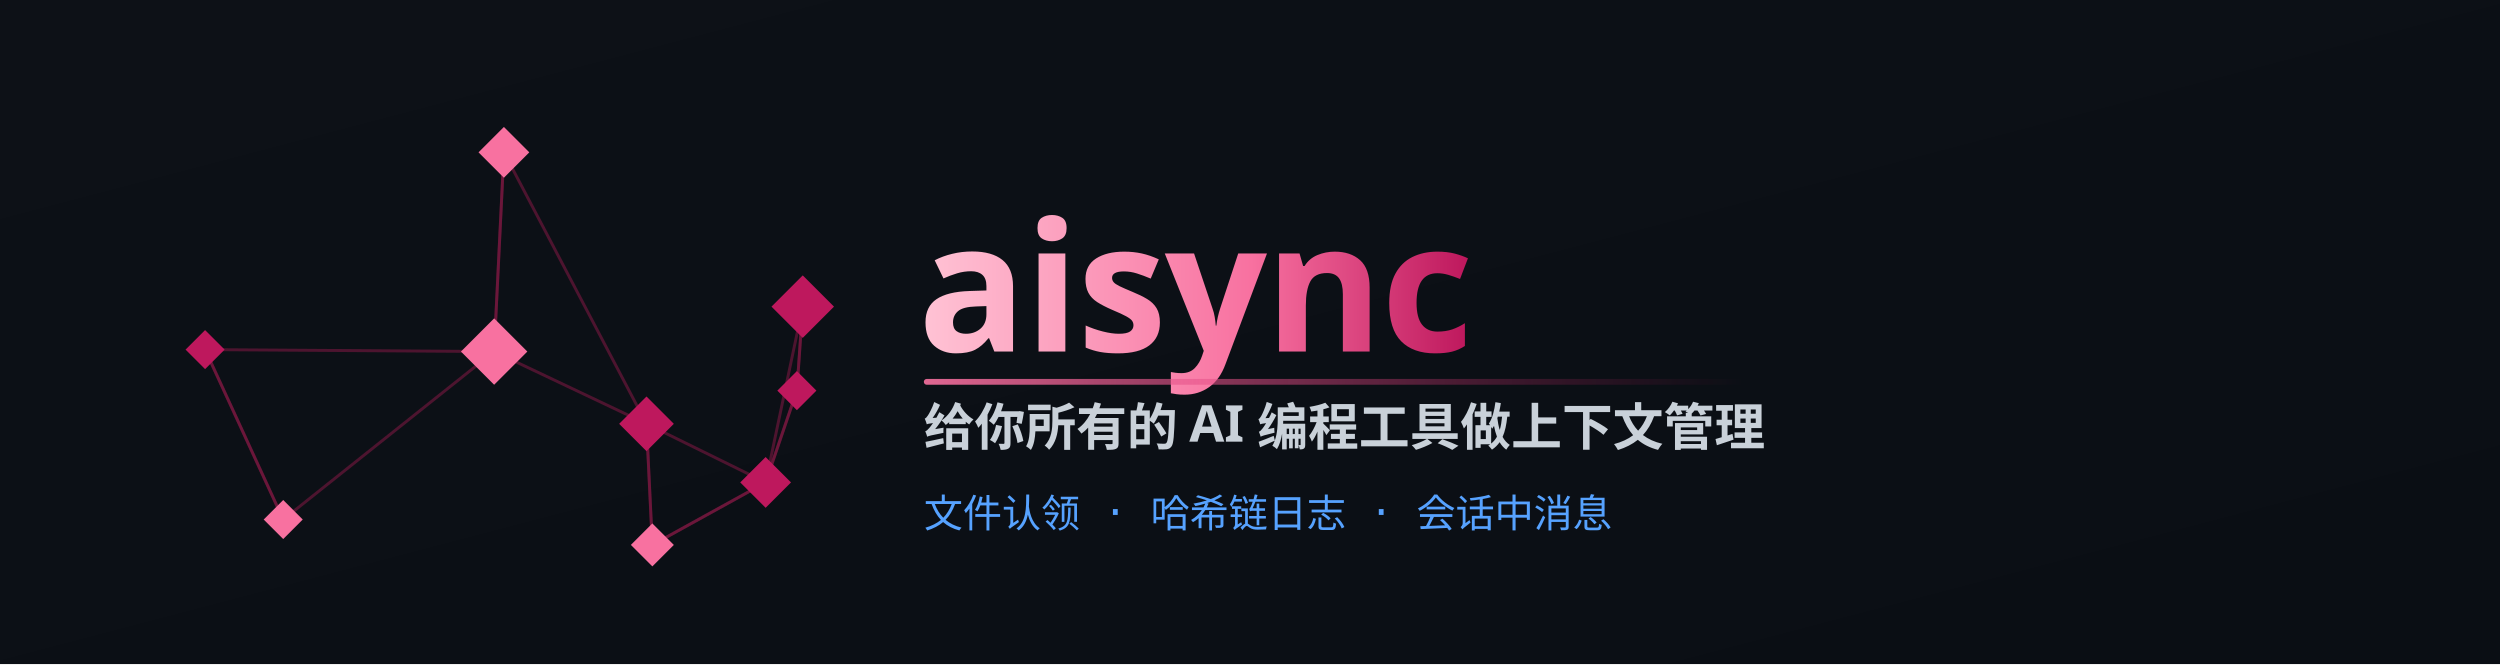
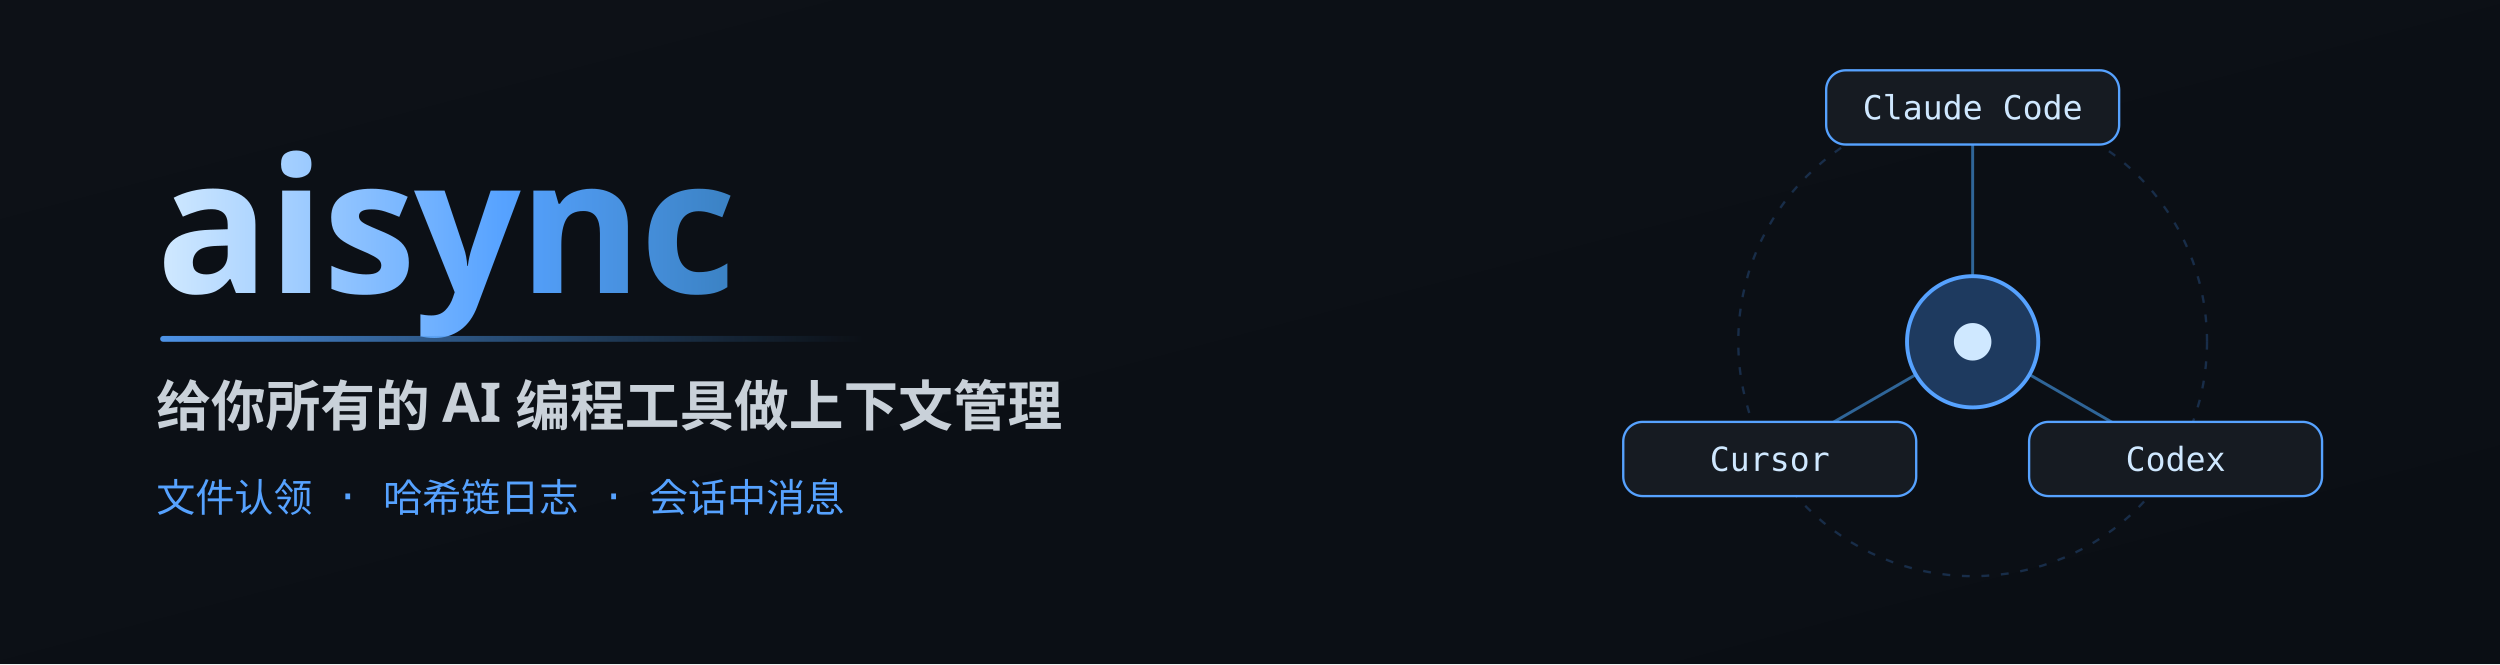
<svg xmlns="http://www.w3.org/2000/svg" width="1280" height="340" viewBox="0 0 1280 340" role="img" aria-label="aisync">
  <defs>
    <linearGradient id="bg" x1="0" y1="0" x2="1" y2="1">
      <stop offset="0" stop-color="#0d1117" />
      <stop offset="1" stop-color="#0a0e14" />
    </linearGradient>
    <linearGradient id="word" x1="0" y1="0" x2="1" y2="0">
-       <stop offset="0" stop-color="#ffc2d4" />
-       <stop offset="0.6" stop-color="#f871a0" />
-       <stop offset="1" stop-color="#be185d" />
+       <stop offset="0" stop-color="#cfe8ff" />
+       <stop offset="0.6" stop-color="#56a2ff" />
+       <stop offset="1" stop-color="#3b82c4" />
    </linearGradient>
    <linearGradient id="rule" x1="0" y1="0" x2="1" y2="0">
-       <stop offset="0" stop-color="#f871a0" stop-opacity="0.9" />
-       <stop offset="1" stop-color="#be185d" stop-opacity="0" />
+       <stop offset="0" stop-color="#56a2ff" stop-opacity="0.9" />
+       <stop offset="1" stop-color="#3b82c4" stop-opacity="0" />
    </linearGradient>
  </defs>
  <rect width="1280" height="340" fill="url(#bg)" />
-   <g>
-     <line x1="408" y1="200" x2="411" y2="157" stroke="#831843" stroke-width="1.5" opacity="0.55" />
-     <line x1="408" y1="200" x2="392" y2="247" stroke="#831843" stroke-width="1.5" opacity="0.55" />
-     <line x1="258" y1="78" x2="253" y2="180" stroke="#831843" stroke-width="1.5" opacity="0.55" />
-     <line x1="258" y1="78" x2="331" y2="217" stroke="#831843" stroke-width="1.5" opacity="0.55" />
-     <line x1="105" y1="179" x2="145" y2="266" stroke="#831843" stroke-width="1.5" opacity="0.55" />
-     <line x1="105" y1="179" x2="253" y2="180" stroke="#831843" stroke-width="1.5" opacity="0.55" />
-     <line x1="145" y1="266" x2="105" y2="179" stroke="#831843" stroke-width="1.5" opacity="0.55" />
-     <line x1="145" y1="266" x2="253" y2="180" stroke="#831843" stroke-width="1.5" opacity="0.55" />
-     <line x1="392" y1="247" x2="408" y2="200" stroke="#831843" stroke-width="1.5" opacity="0.55" />
-     <line x1="392" y1="247" x2="334" y2="279" stroke="#831843" stroke-width="1.5" opacity="0.55" />
-     <line x1="253" y1="180" x2="331" y2="217" stroke="#831843" stroke-width="1.5" opacity="0.55" />
-     <line x1="253" y1="180" x2="258" y2="78" stroke="#831843" stroke-width="1.5" opacity="0.55" />
-     <line x1="411" y1="157" x2="408" y2="200" stroke="#831843" stroke-width="1.5" opacity="0.55" />
-     <line x1="411" y1="157" x2="392" y2="247" stroke="#831843" stroke-width="1.5" opacity="0.55" />
-     <line x1="334" y1="279" x2="331" y2="217" stroke="#831843" stroke-width="1.5" opacity="0.55" />
-     <line x1="334" y1="279" x2="392" y2="247" stroke="#831843" stroke-width="1.5" opacity="0.55" />
-     <line x1="331" y1="217" x2="334" y2="279" stroke="#831843" stroke-width="1.5" opacity="0.55" />
-     <line x1="331" y1="217" x2="392" y2="247" stroke="#831843" stroke-width="1.5" opacity="0.55" />
-     <polygon points="408,190 418,200 408,210 398,200" fill="#be185d" />
-     <polygon points="258,65 271,78 258,91 245,78" fill="#f871a0" />
-     <polygon points="105,169 115,179 105,189 95,179" fill="#be185d" />
-     <polygon points="145,256 155,266 145,276 135,266" fill="#f871a0" />
-     <polygon points="392,234 405,247 392,260 379,247" fill="#be185d" />
-     <polygon points="253,163 270,180 253,197 236,180" fill="#f871a0" />
-     <polygon points="411,141 427,157 411,173 395,157" fill="#be185d" />
-     <polygon points="334,268 345,279 334,290 323,279" fill="#f871a0" />
-     <polygon points="331,203 345,217 331,231 317,217" fill="#be185d" />
-   </g>
-   <text x="470" y="180" font-family="'Segoe UI',system-ui,-apple-system,sans-serif" font-size="92" font-weight="800" fill="url(#word)" letter-spacing="-1">aisync</text>
-   <rect x="473" y="194" width="420" height="3" rx="1.5" fill="url(#rule)" />
-   <text x="473" y="228" font-family="'Segoe UI',system-ui,sans-serif" font-size="26" font-weight="600" fill="#c9d1d9">给你所有的 AI 编程工具做上下文管理</text>
-   <text x="473" y="270" font-family="'SF Mono',ui-monospace,monospace" font-size="20" fill="#56a2ff">文件认领 · 哈希链日志 · 会话中消息</text>
+   <text x="80" y="150" font-family="'Segoe UI',system-ui,-apple-system,sans-serif" font-size="96" font-weight="800" fill="url(#word)" letter-spacing="-1">aisync</text>
+   <rect x="82" y="172" width="360" height="3" rx="1.5" fill="url(#rule)" />
+   <text x="80" y="218" font-family="'Segoe UI',system-ui,sans-serif" font-size="28" font-weight="600" fill="#c9d1d9">给你所有的 AI 编程工具做上下文管理</text>
+   <text x="80" y="262" font-family="'SF Mono',ui-monospace,monospace" font-size="20" fill="#56a2ff">文件认领 · 哈希链日志 · 会话中消息</text>
+   <circle cx="1010" cy="175" r="120" fill="none" stroke="#1e3a5f" stroke-width="1.2" stroke-dasharray="4 6" opacity="0.7" />
+   <line x1="1010" y1="175" x2="1010" y2="55" stroke="#3b82c4" stroke-width="1.5" opacity="0.75" />
+   <line x1="1010" y1="175" x2="1113.9" y2="235" stroke="#3b82c4" stroke-width="1.5" opacity="0.75" />
+   <line x1="1010" y1="175" x2="906.1" y2="235" stroke="#3b82c4" stroke-width="1.5" opacity="0.75" />
+   <circle cx="1010" cy="175" r="33.6" fill="#1e3a5f" stroke="#56a2ff" stroke-width="2" />
+   <circle cx="1010" cy="175" r="9.6" fill="#cfe8ff" />
+   <rect x="935" y="36" width="150" height="38" rx="10" fill="#161b22" stroke="#56a2ff" stroke-width="1.2" />
+   <text x="1010" y="61.1" text-anchor="middle" font-family="'SF Mono',ui-monospace,monospace" font-size="17" fill="#cfe8ff">Claude Code</text>
+   <rect x="1038.9" y="216" width="150" height="38" rx="10" fill="#161b22" stroke="#56a2ff" stroke-width="1.2" />
+   <text x="1113.9" y="241.1" text-anchor="middle" font-family="'SF Mono',ui-monospace,monospace" font-size="17" fill="#cfe8ff">Codex</text>
+   <rect x="831.1" y="216" width="150" height="38" rx="10" fill="#161b22" stroke="#56a2ff" stroke-width="1.2" />
+   <text x="906.1" y="241.1" text-anchor="middle" font-family="'SF Mono',ui-monospace,monospace" font-size="17" fill="#cfe8ff">Cursor</text>
</svg>
